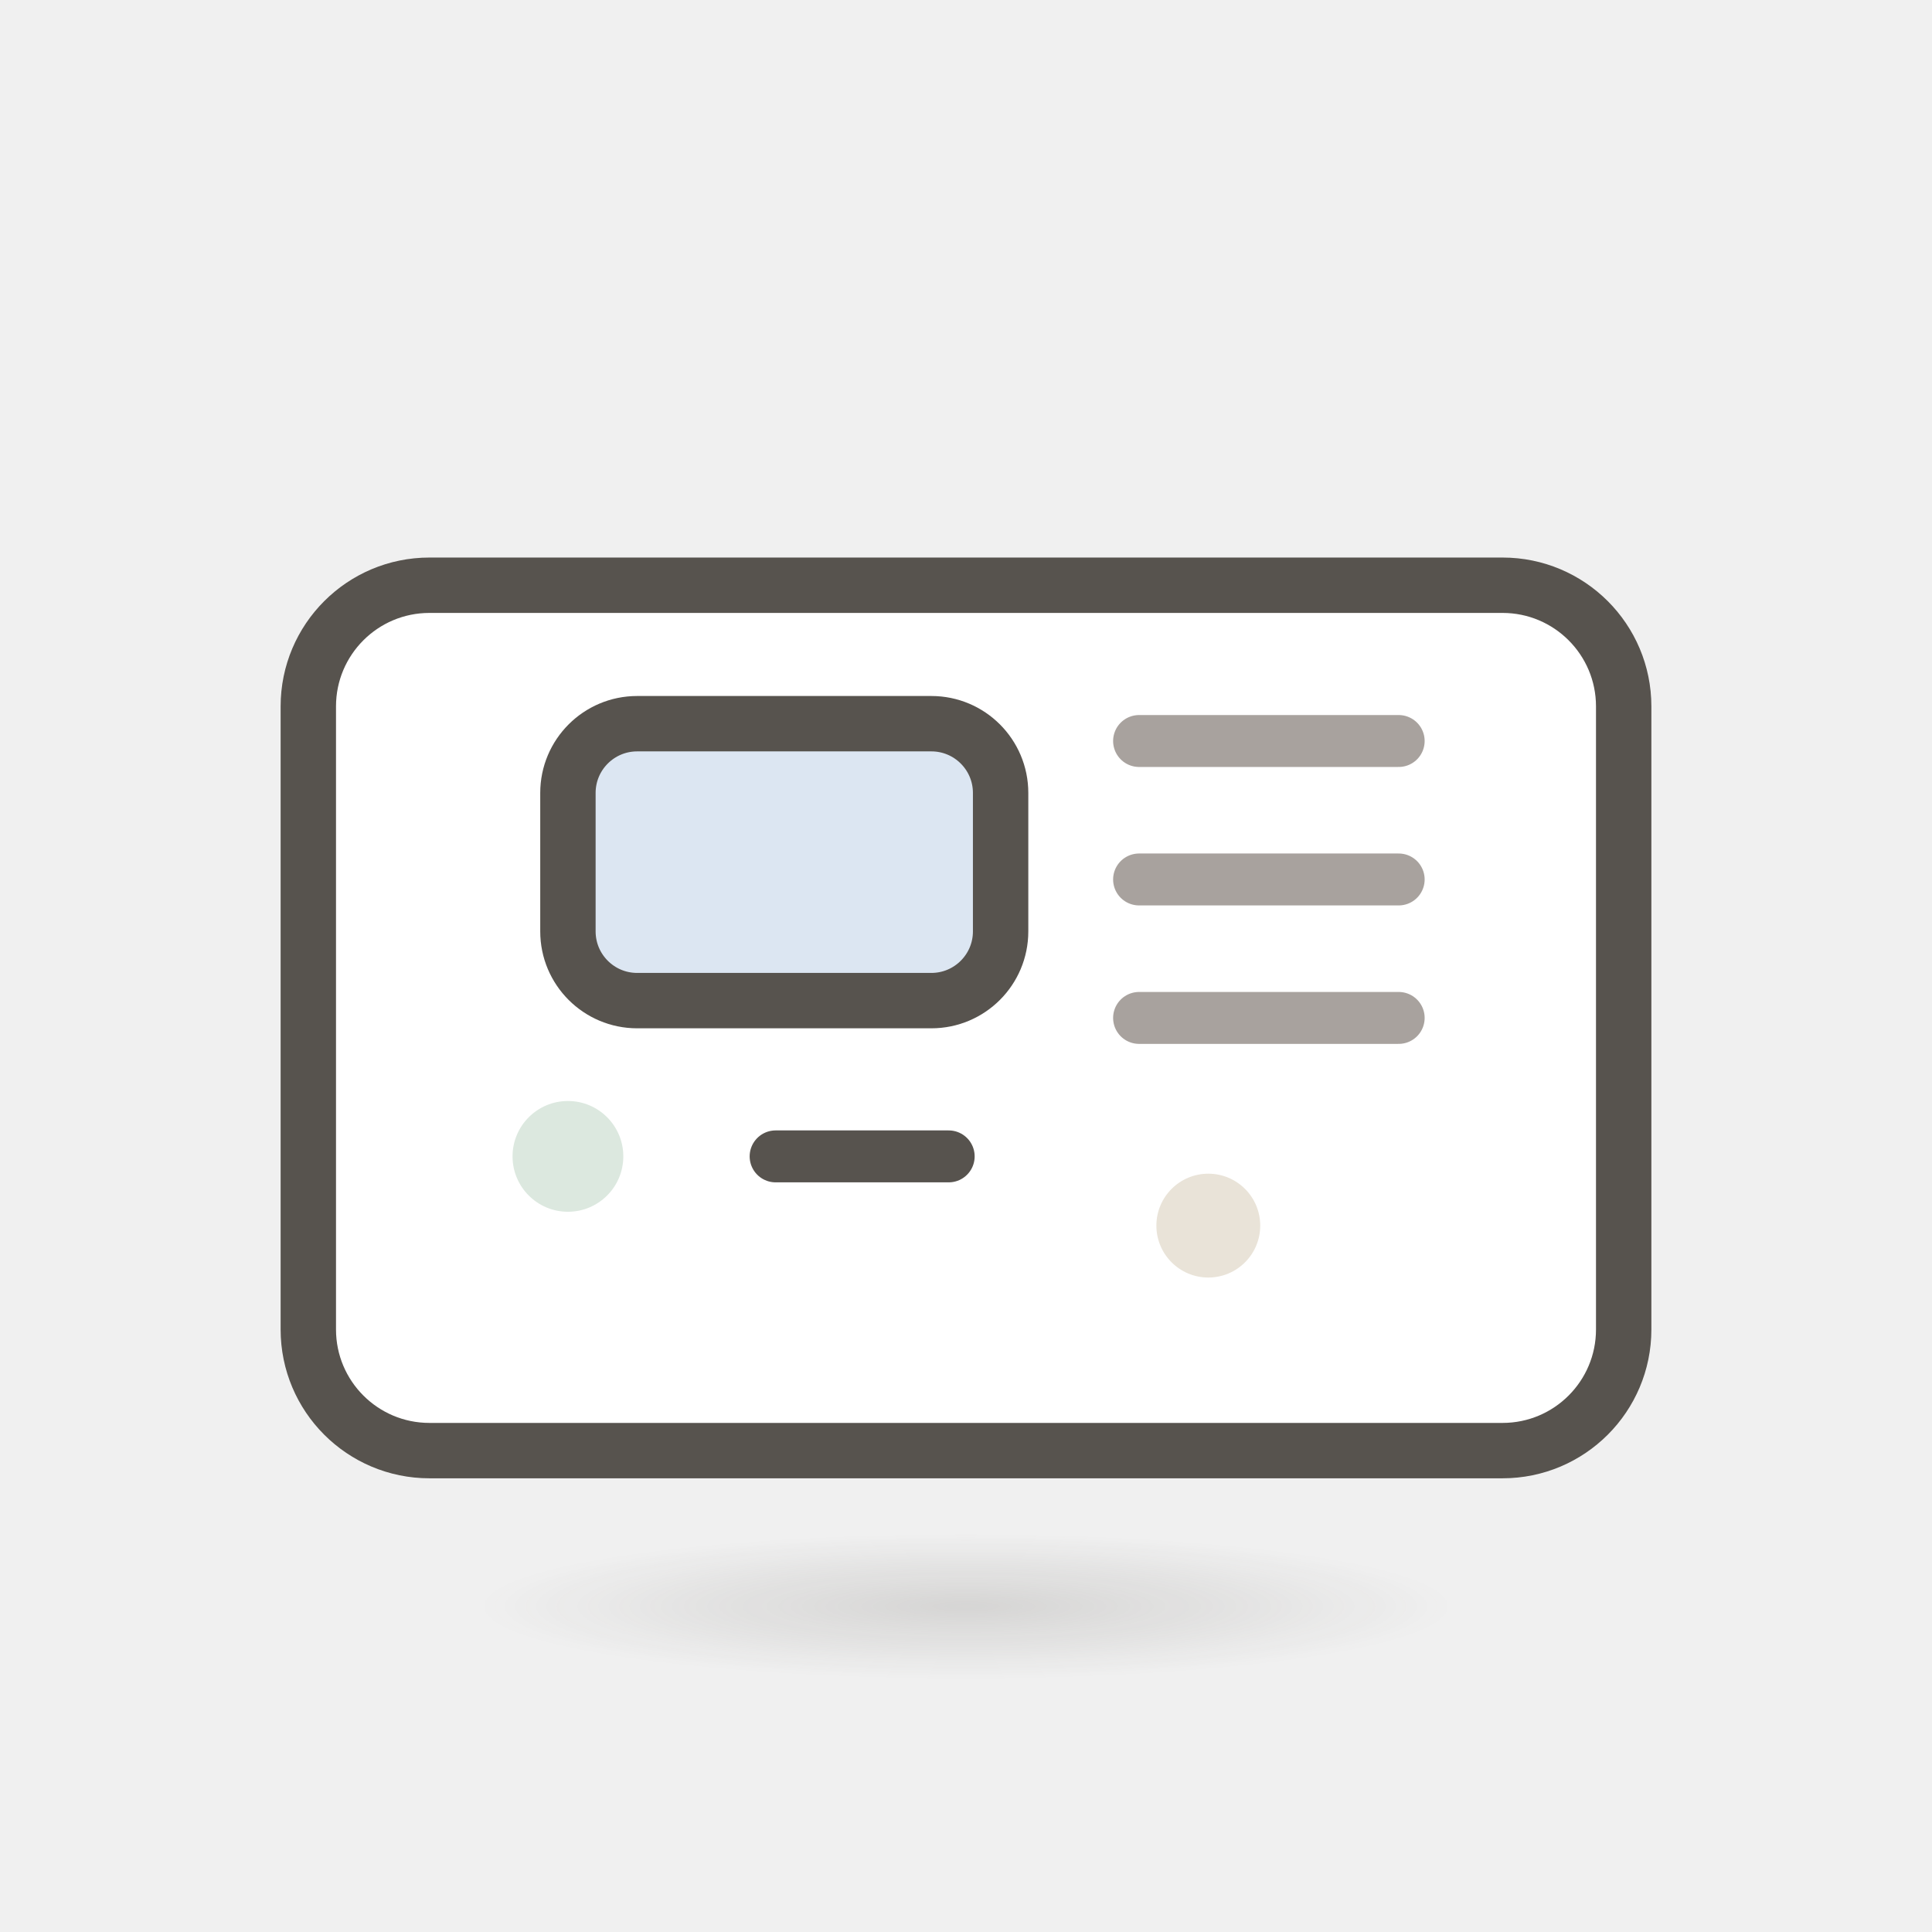
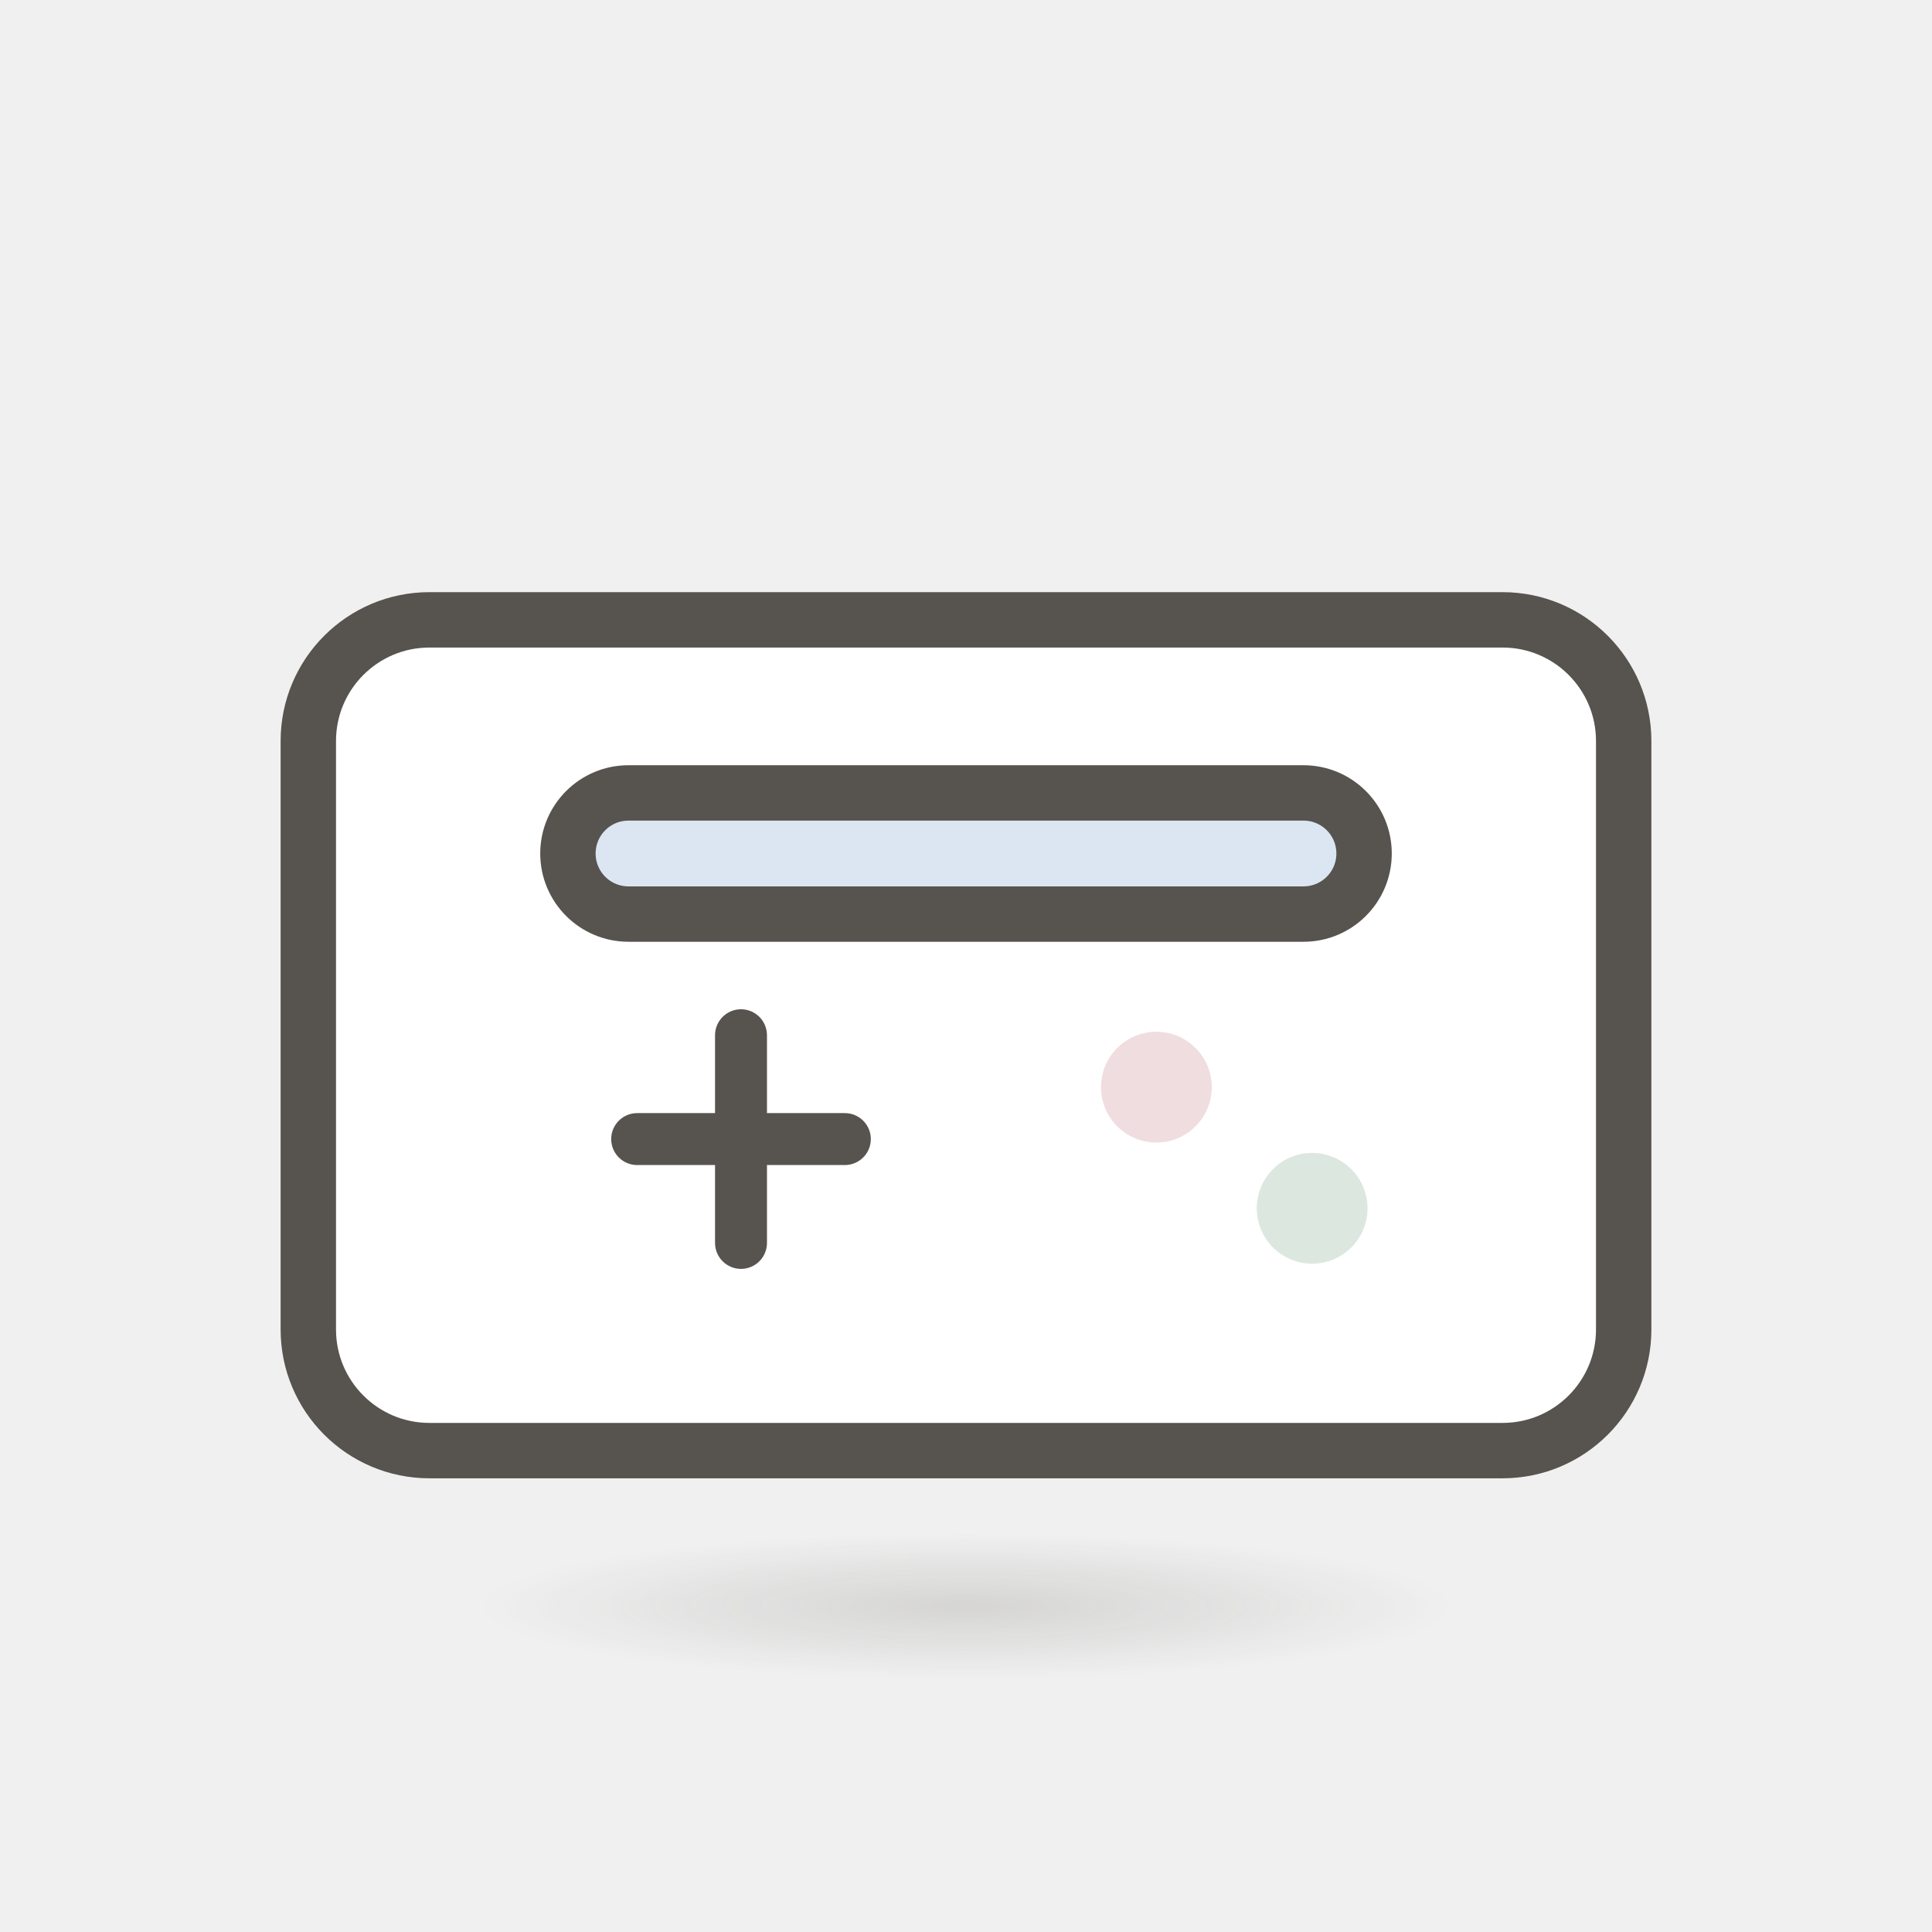
<svg xmlns="http://www.w3.org/2000/svg" viewBox="0 0 96 96" fill="none" stroke-linecap="round" stroke-linejoin="round">
  <g transform="translate(48 48) scale(0.86) translate(-48 -48)">
    <defs>
      <radialGradient id="sh">
        <stop offset="0" stop-color="#57534E" stop-opacity="0.17" />
        <stop offset="0.62" stop-color="#57534E" stop-opacity="0.07" />
        <stop offset="1" stop-color="#57534E" stop-opacity="0" />
      </radialGradient>
    </defs>
    <ellipse cx="48" cy="85" rx="28" ry="4.2" fill="url(#sh)" />
    <g stroke="#57534E" stroke-width="3.2">
-       <path d="M17 26h62a7 7 0 0 1 7 7v36a7 7 0 0 1-7 7H17a7 7 0 0 1-7-7V33a7 7 0 0 1 7-7z" fill="#FFFFFF" />
-       <rect x="25" y="34" width="25" height="16" rx="4" fill="#DCE6F2" />
-       <path d="M58 35h15M58 43h15M58 51h15" stroke="#A8A29E" stroke-width="3" />
-       <circle cx="25" cy="59" r="3.2" fill="#DCE8DF" stroke="none" />
-       <path d="M37 59h10" stroke-width="3" />
-       <circle cx="62" cy="63" r="3" fill="#E9E3D8" stroke="none" />
+       <path d="M17 28h62a7 7 0 0 1 7 7v34a7 7 0 0 1-7 7H17a7 7 0 0 1-7-7V35a7 7 0 0 1 7-7z" fill="#FFFFFF" />
+       <rect x="25" y="38" width="46" height="7" rx="3.5" fill="#DCE6F2" />
+       <path d="M29 58h12M35 52v12" stroke-width="3" />
+       <circle cx="59" cy="55" r="3.2" fill="#F0DDDF" stroke="none" />
+       <circle cx="68" cy="62" r="3.2" fill="#DCE8DF" stroke="none" />
    </g>
  </g>
</svg>
